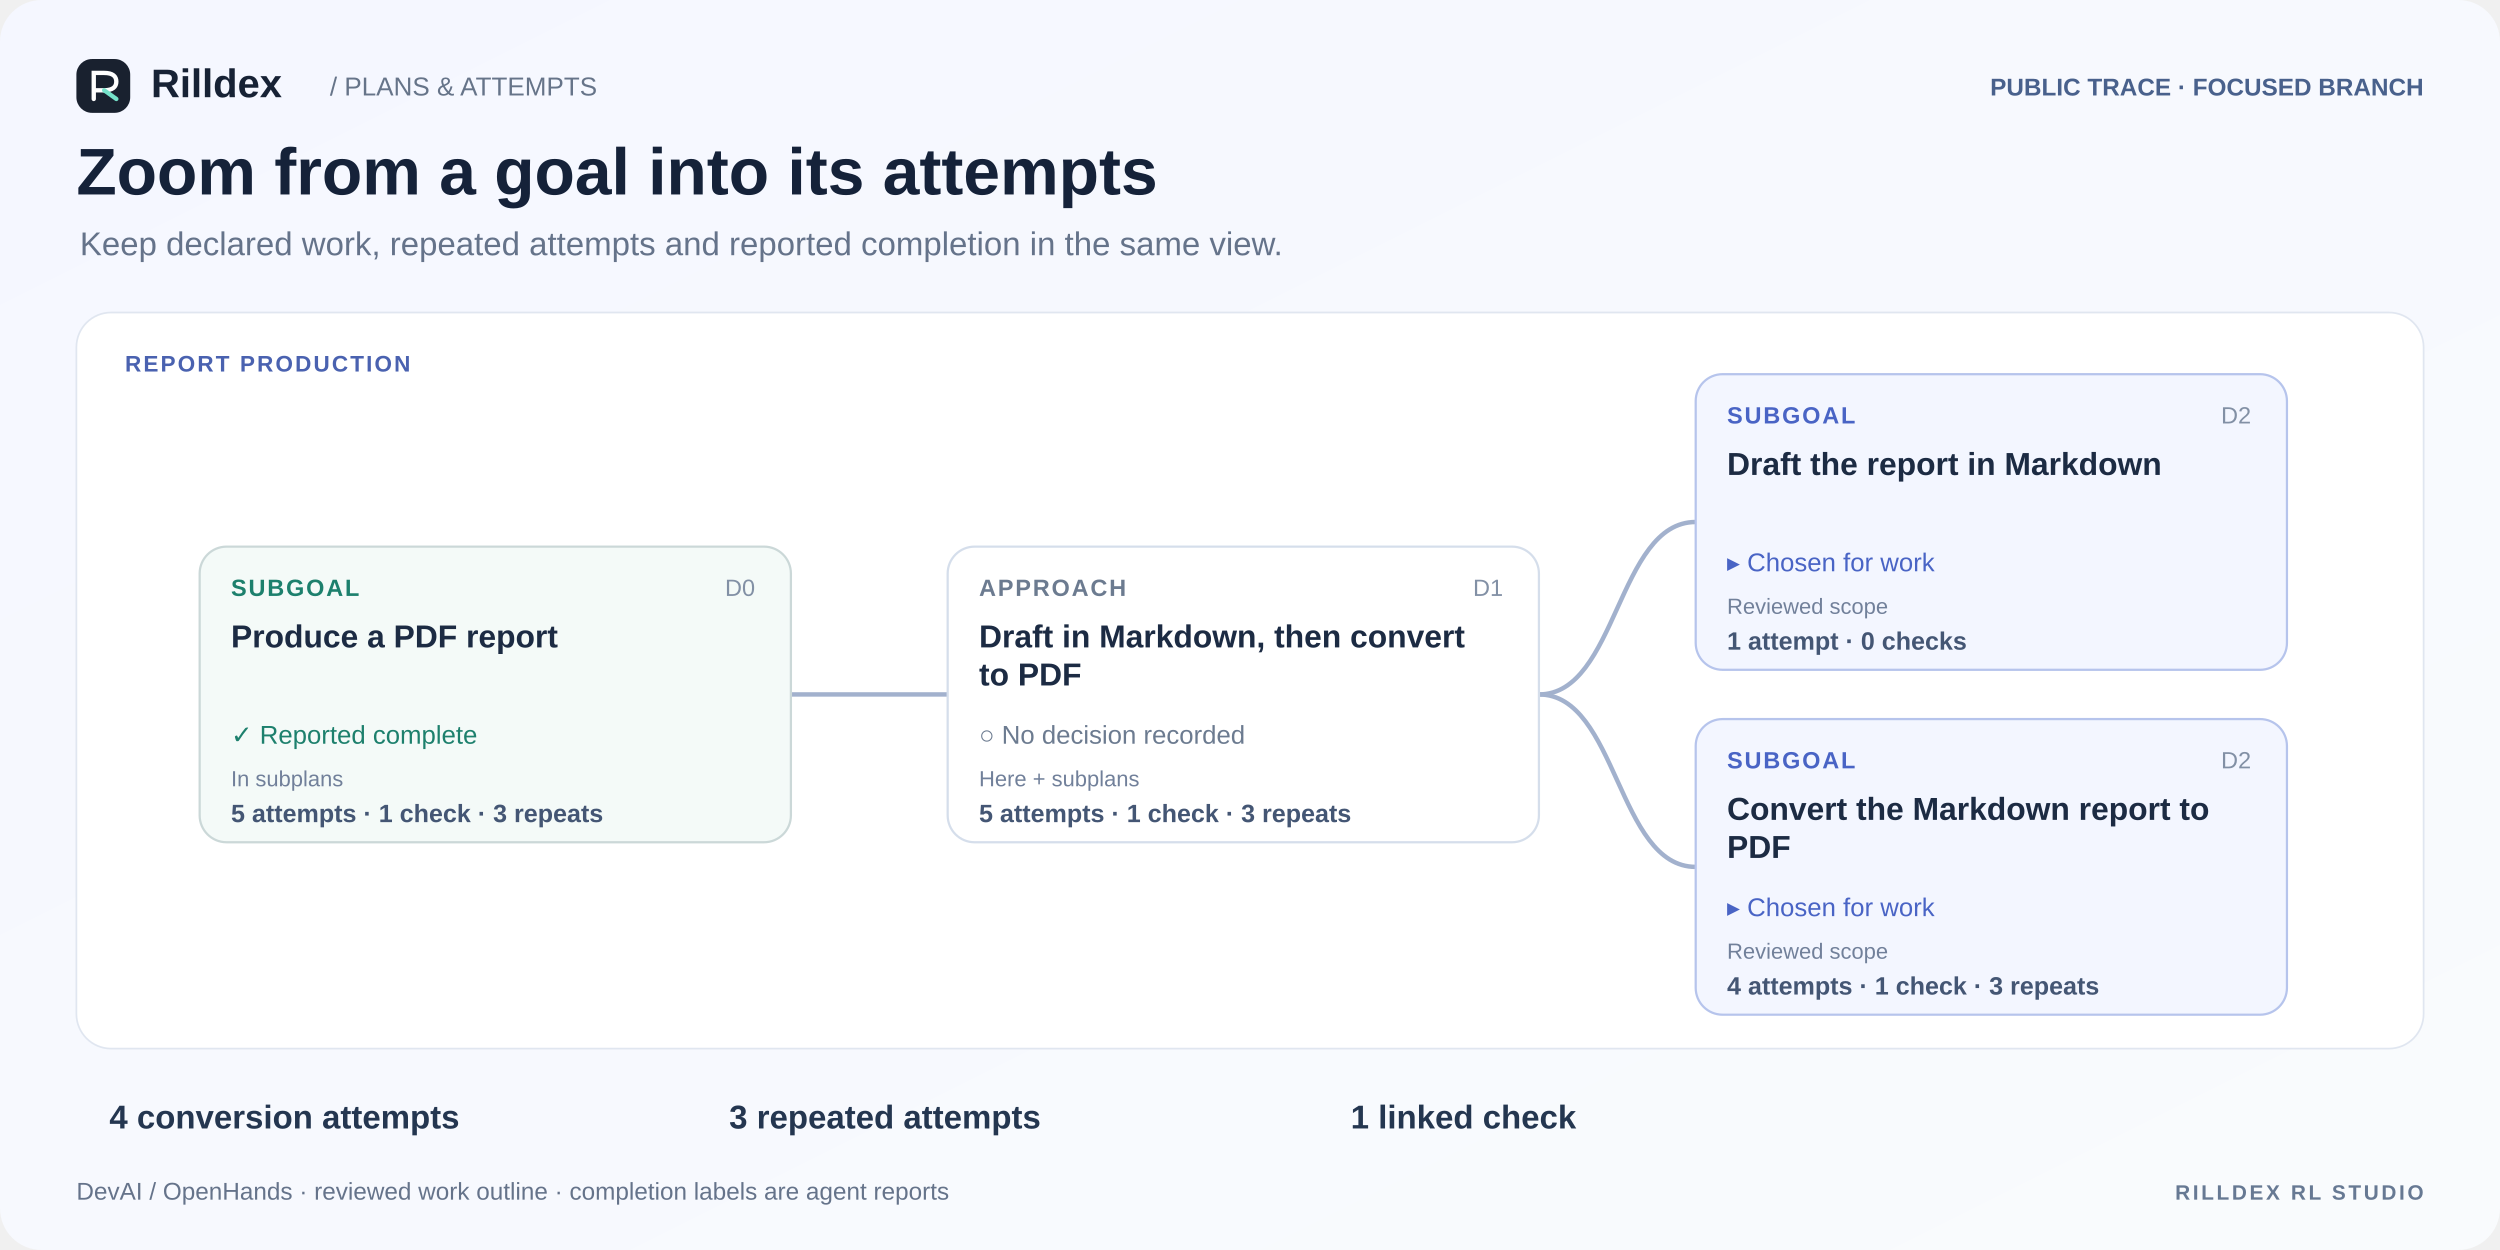
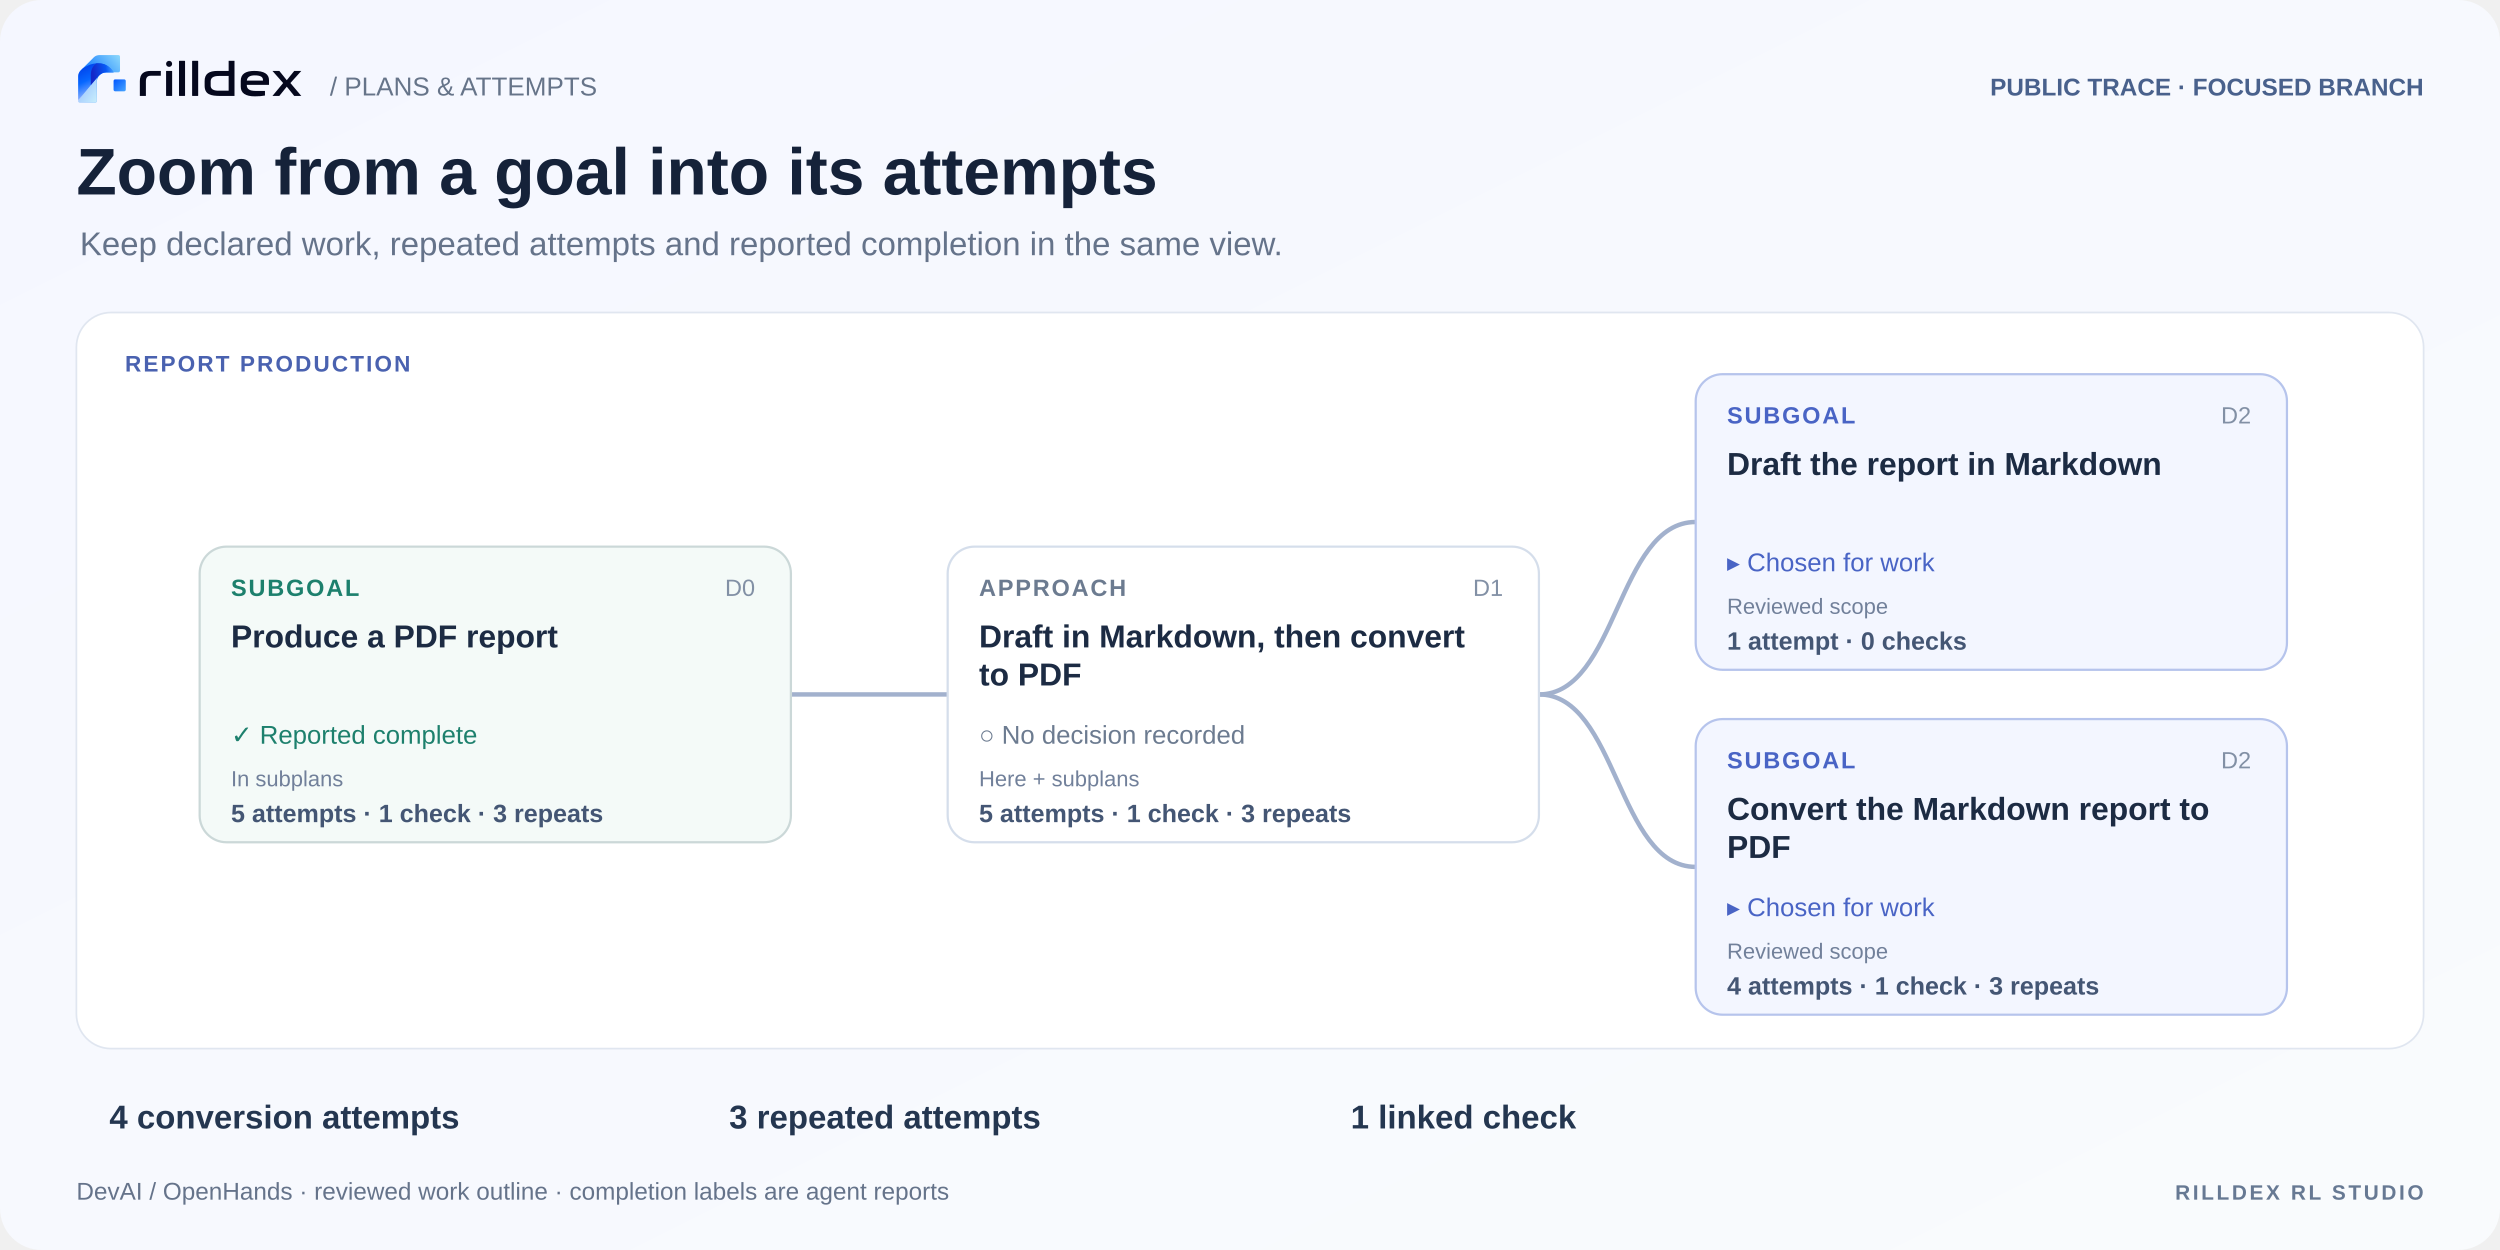
<svg xmlns="http://www.w3.org/2000/svg" width="1440" height="720" viewBox="0 0 1440 720" role="img" aria-labelledby="title desc">
  <defs>
    <linearGradient id="bg" x2="1" y2="1">
      <stop stop-color="#f5f7ff" />
      <stop offset="1" stop-color="#f9fbfd" />
    </linearGradient>
  </defs>
  <rect width="1440" height="720" rx="24" fill="url(#bg)" />
  <g font-family="Segoe UI, Arial, sans-serif">
-     <rect x="44" y="34" width="31" height="31" rx="9" fill="#19212f" />
-     <path d="M54 57V42h6c5 0 7 2 7 5s-2 5-7 5h-6" fill="none" stroke="white" stroke-width="2.5" stroke-linecap="round" />
-     <path d="m60 52 7 5" stroke="#75e2ca" stroke-width="2.5" stroke-linecap="round" />
-     <text x="87" y="56" font-size="23" fill="#172235" font-weight="700">Rilldex</text>
+     <g id="rilldex-identity">
+       <svg x="44" y="30" width="132" height="31" viewBox="0 0 340 80">
+         <g transform="translate(0 2) scale(.126)">
+           <defs>
+             <linearGradient id="rd-base" x1="0" y1="1" x2="1" y2="0">
+               <stop stop-color="#d2d9ff" />
+               <stop offset=".43" stop-color="#147bff" />
+               <stop offset="1" stop-color="#8ed9fc" />
+             </linearGradient>
+             <linearGradient id="rd-fold" x1=".2" y1="0" x2=".65" y2="1">
+               <stop stop-color="#003fe9" />
+               <stop offset=".4" stop-color="#0667ff" />
+               <stop offset="1" stop-color="#d6d9ff" />
+             </linearGradient>
+             <linearGradient id="rd-core" x1=".1" y1=".5" x2="1" y2=".35">
+               <stop stop-color="#1428c9" />
+               <stop offset=".65" stop-color="#0759f5" />
+               <stop offset="1" stop-color="#439fff" />
+             </linearGradient>
+             <linearGradient id="rd-stem" x1="0" y1="0" x2="1" y2="1">
+               <stop stop-color="#92b9ff" />
+               <stop offset="1" stop-color="#c9effc" />
+             </linearGradient>
+             <linearGradient id="rd-dot" x1="0" y1="0" x2="1" y2="1">
+               <stop stop-color="#0055ff" />
+               <stop offset="1" stop-color="#48a6ff" />
+             </linearGradient>
+             <clipPath id="rd-clip">
+               <path d="M22 562Q0 562 0 540V254Q0 212 30 181L184 27Q211 0 256 0H472Q493 0 493 23V181Q493 204 472 204H332C269 204 219 255 219 319V540Q219 562 197 562Z" />
+             </clipPath>
+           </defs>
+           <g transform="translate(19 19)">
+             <g clip-path="url(#rd-clip)">
+               <path d="M0 0H493V562H0Z" fill="url(#rd-base)" />
+               <path d="M219 257V562H0L0 540Z" fill="url(#rd-stem)" />
+               <path d="M0 194C93 130 150 98 229 98C316 98 369 136 418 204H332C293 204 260 224 235 251L0 532Z" fill="url(#rd-fold)" />
+               <path d="M214 98H247C327 98 381 146 418 204H332C290 204 262 220 233 254L148 355V238C148 178 171 129 214 98Z" fill="url(#rd-core)" />
+             </g>
+             <rect x="417" y="287" width="144" height="141" rx="19" fill="url(#rd-dot)" />
+           </g>
+         </g>
+         <g transform="translate(94 13) scale(.30)">
+           <g fill="#05081d">
+             <path d="M0 174V101C0 65 18 50 54 50H104V74H53Q30 74 30 101V174Z" />
+             <rect x="130" y="50" width="30" height="124" rx="2" />
+             <rect x="130" width="30" height="30" rx="15" />
+             <rect x="194" width="30" height="174" rx="2" />
+             <rect x="259" width="30" height="174" rx="2" />
+             <path fill-rule="evenodd" d="M469 0V174H400C351 174 321 167 321 123V100C321 64 343 50 385 50H440V0ZM440 75H391Q351 75 351 102V123Q351 148 390 148H440Z" />
+             <path fill-rule="evenodd" d="M530 121Q530 149 572 149H620V172Q599 176 570 176Q500 176 500 128V99Q500 50 567 50Q640 50 640 96V119H530ZM530 98H610V94Q610 72 569 72Q533 72 530 98Z" />
+             <path d="M657 50H691L728 96L765 50H800L746 110L800 174H765L728 128L691 174H657L710 110Z" />
+           </g>
+         </g>
+       </svg>
+     </g>
    <text x="190" y="55" font-size="15" fill="#667489" font-weight="400">/  PLANS &amp; ATTEMPTS</text>
    <text x="1396" y="55" font-size="14" fill="#49618c" font-weight="600" text-anchor="end">PUBLIC TRACE · FOCUSED BRANCH</text>
    <text x="44" y="112" font-size="38" fill="#152239" font-weight="650">Zoom from a goal into its attempts</text>
    <text x="46" y="147" font-size="19" fill="#65738a" font-weight="400">Keep declared work, repeated attempts and reported completion in the same view.</text>
    <rect x="44" y="180" width="1352" height="424" rx="20" fill="#fff" stroke="#e0e6f0" />
    <text x="72" y="214" font-size="13" fill="#4a62b0" font-weight="700" letter-spacing="1.2">REPORT PRODUCTION</text>
    <g transform="translate(115 400) scale(1.29)">
      <path d="M264,0 C299,0 299,0 334,0" fill="none" stroke="#a2b1cd" stroke-width="2" />
      <path d="M598,0 C633,0 633,-77 668,-77" fill="none" stroke="#a2b1cd" stroke-width="2" />
      <path d="M598,0 C633,0 633,77 668,77" fill="none" stroke="#a2b1cd" stroke-width="2" />
      <g transform="translate(0.0 -66.0)">
        <rect x="0" y="0" width="264" height="132" rx="12" fill="#f4faf8" stroke="#cbd8d8" />
        <text x="14" y="22" font-size="10.5" fill="#1d806d" font-weight="700" letter-spacing=".8">SUBGOAL</text>
        <text x="248" y="22" font-size="10.5" fill="#8290a5" font-weight="500" text-anchor="end">D0</text>
        <text x="14" y="45" font-size="14.2" fill="#1c2b43" font-weight="650">Produce a PDF report</text>
        <text x="14" y="88" font-size="11.5" fill="#1d806d" font-weight="500">✓ Reported complete</text>
        <text x="14" y="107" font-size="9.8" fill="#71809a" font-weight="400">In subplans</text>
        <text x="14" y="123" font-size="11.2" fill="#445674" font-weight="550">5 attempts · 1 check · 3 repeats</text>
      </g>
      <g transform="translate(334.0 -66.0)">
        <rect x="0" y="0" width="264" height="132" rx="12" fill="#fff" stroke="#d5deeb" />
        <text x="14" y="22" font-size="10.5" fill="#6c7b90" font-weight="700" letter-spacing=".8">APPROACH</text>
        <text x="248" y="22" font-size="10.5" fill="#8290a5" font-weight="500" text-anchor="end">D1</text>
        <text x="14" y="45" font-size="14.2" fill="#1c2b43" font-weight="650">Draft in Markdown, then convert</text>
        <text x="14" y="62" font-size="14.2" fill="#1c2b43" font-weight="650">to PDF</text>
        <text x="14" y="88" font-size="11.5" fill="#6c7b90" font-weight="500">○ No decision recorded</text>
        <text x="14" y="107" font-size="9.8" fill="#71809a" font-weight="400">Here + subplans</text>
        <text x="14" y="123" font-size="11.2" fill="#445674" font-weight="550">5 attempts · 1 check · 3 repeats</text>
      </g>
      <g transform="translate(668.0 -143.0)">
        <rect x="0" y="0" width="264" height="132" rx="12" fill="#f3f6ff" stroke="#b6c4ec" />
        <text x="14" y="22" font-size="10.5" fill="#4964c5" font-weight="700" letter-spacing=".8">SUBGOAL</text>
        <text x="248" y="22" font-size="10.5" fill="#8290a5" font-weight="500" text-anchor="end">D2</text>
        <text x="14" y="45" font-size="14.2" fill="#1c2b43" font-weight="650">Draft the report in Markdown</text>
        <text x="14" y="88" font-size="11.5" fill="#4964c5" font-weight="500">▸ Chosen for work</text>
        <text x="14" y="107" font-size="9.8" fill="#71809a" font-weight="400">Reviewed scope</text>
        <text x="14" y="123" font-size="11.2" fill="#445674" font-weight="550">1 attempt · 0 checks</text>
      </g>
      <g transform="translate(668.0 11.0)">
        <rect x="0" y="0" width="264" height="132" rx="12" fill="#f3f6ff" stroke="#b6c4ec" />
        <text x="14" y="22" font-size="10.5" fill="#4964c5" font-weight="700" letter-spacing=".8">SUBGOAL</text>
        <text x="248" y="22" font-size="10.5" fill="#8290a5" font-weight="500" text-anchor="end">D2</text>
        <text x="14" y="45" font-size="14.2" fill="#1c2b43" font-weight="650">Convert the Markdown report to</text>
        <text x="14" y="62" font-size="14.2" fill="#1c2b43" font-weight="650">PDF</text>
        <text x="14" y="88" font-size="11.5" fill="#4964c5" font-weight="500">▸ Chosen for work</text>
        <text x="14" y="107" font-size="9.8" fill="#71809a" font-weight="400">Reviewed scope</text>
        <text x="14" y="123" font-size="11.2" fill="#445674" font-weight="550">4 attempts · 1 check · 3 repeats</text>
      </g>
    </g>
    <text x="63" y="650" font-size="19" fill="#243650" font-weight="650">4 conversion attempts</text>
    <text x="420" y="650" font-size="19" fill="#243650" font-weight="650">3 repeated attempts</text>
    <text x="778" y="650" font-size="19" fill="#243650" font-weight="650">1 linked check</text>
    <text x="44" y="691" font-size="14" fill="#65738a" font-weight="400">DevAI / OpenHands · reviewed work outline · completion labels are agent reports</text>
    <text x="1396" y="691" font-size="12" fill="#677993" font-weight="600" text-anchor="end" letter-spacing="1.5">RILLDEX RL STUDIO</text>
  </g>
</svg>
